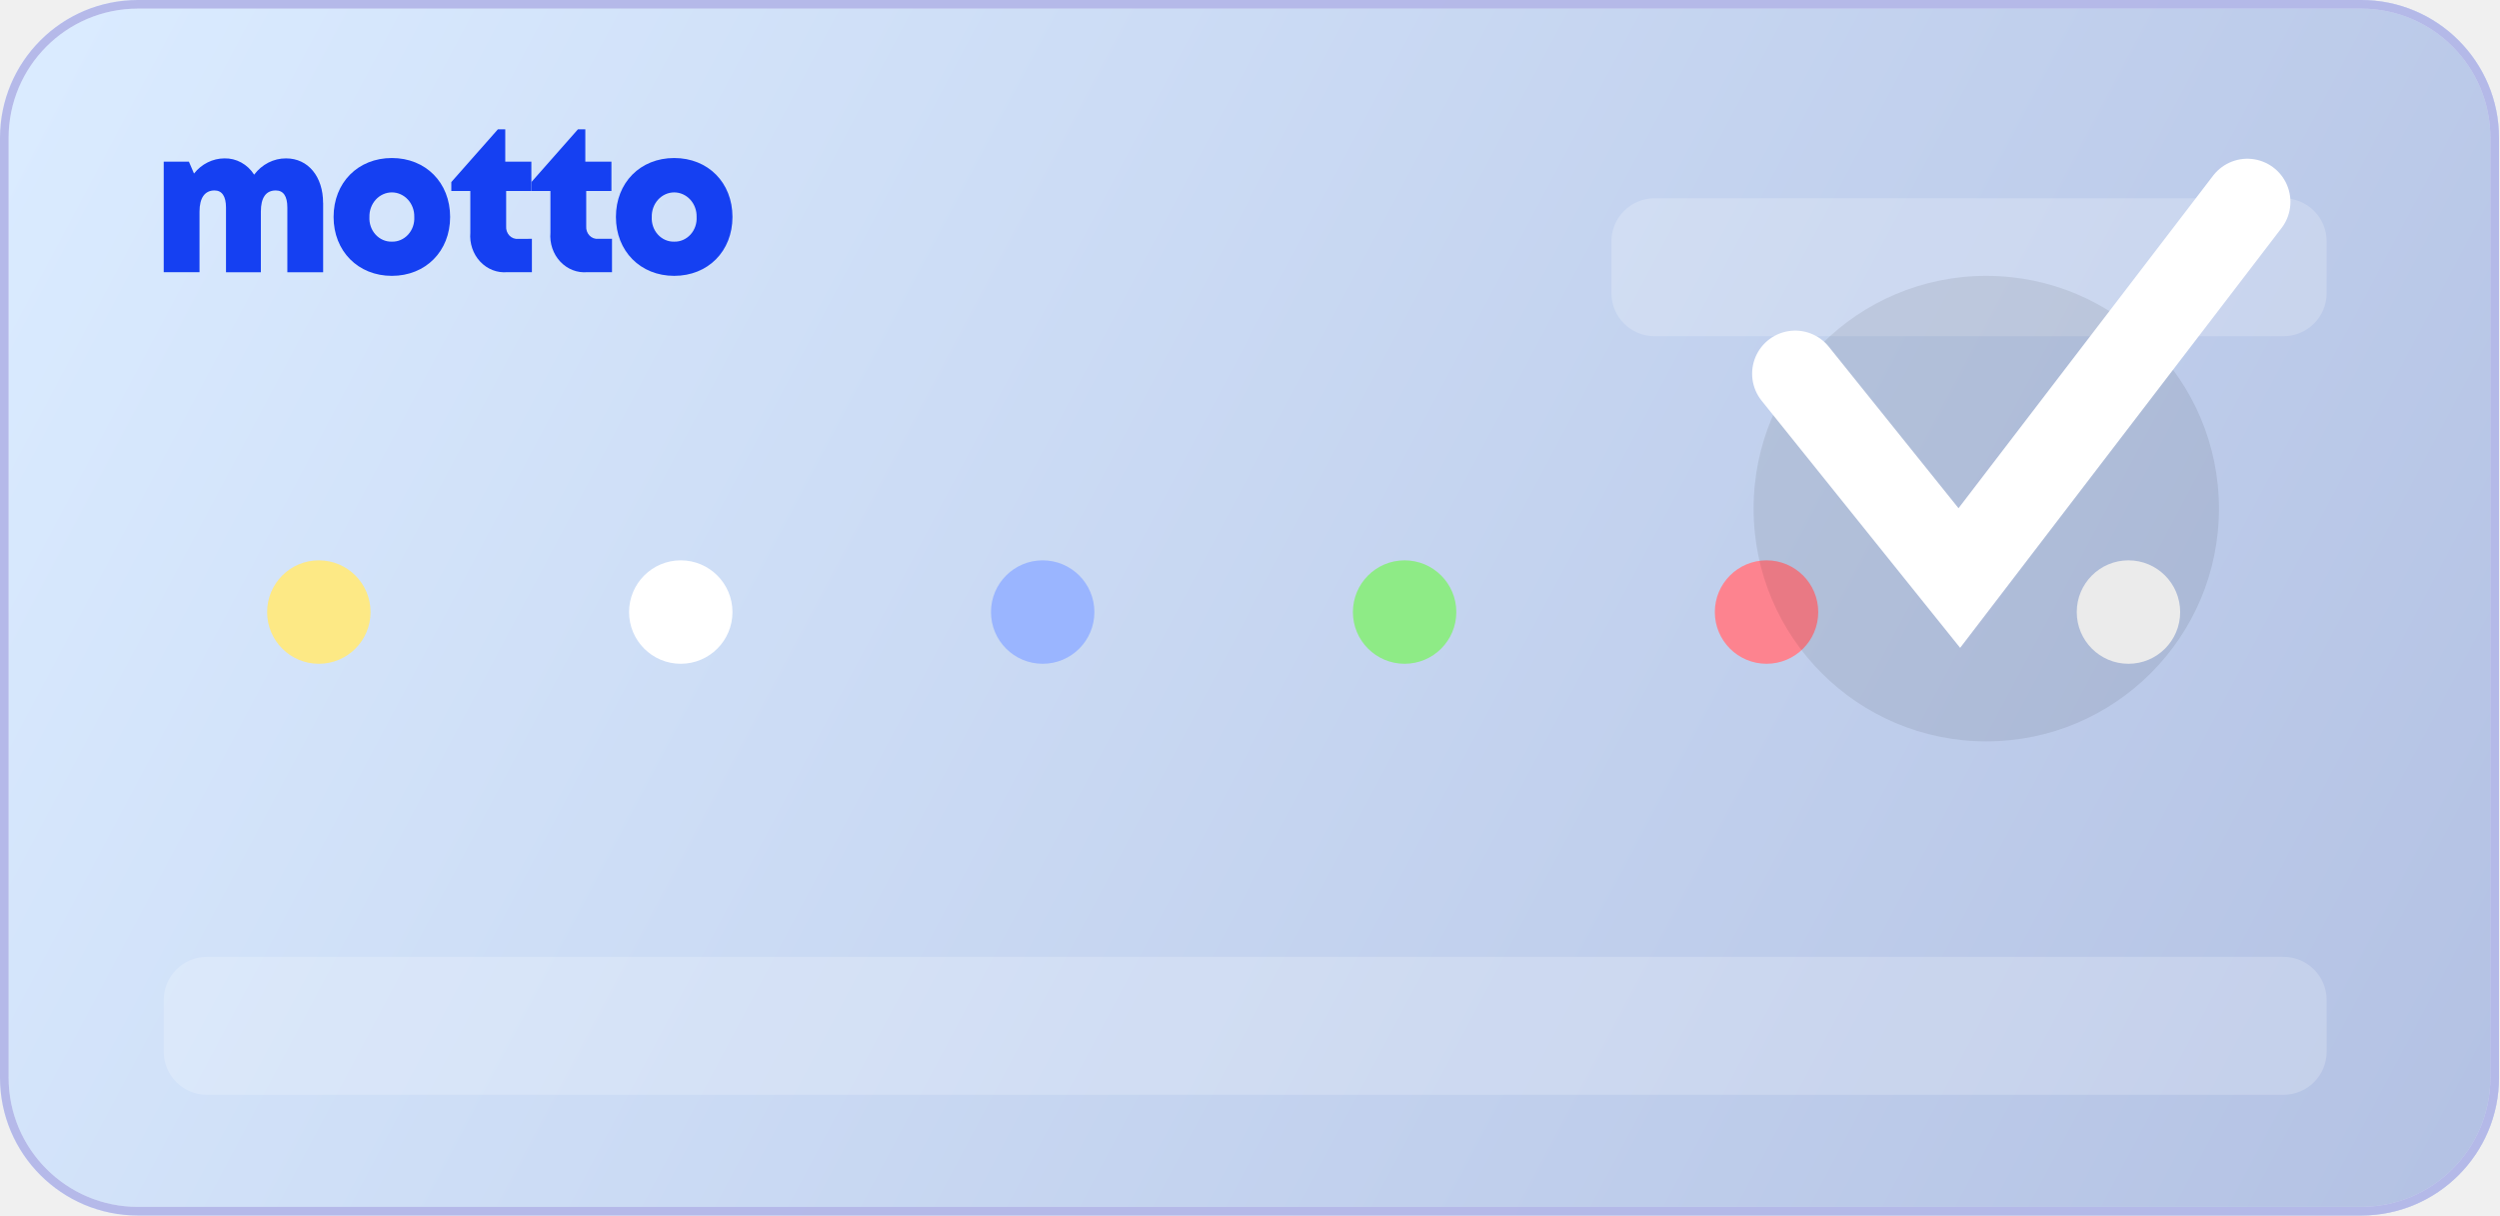
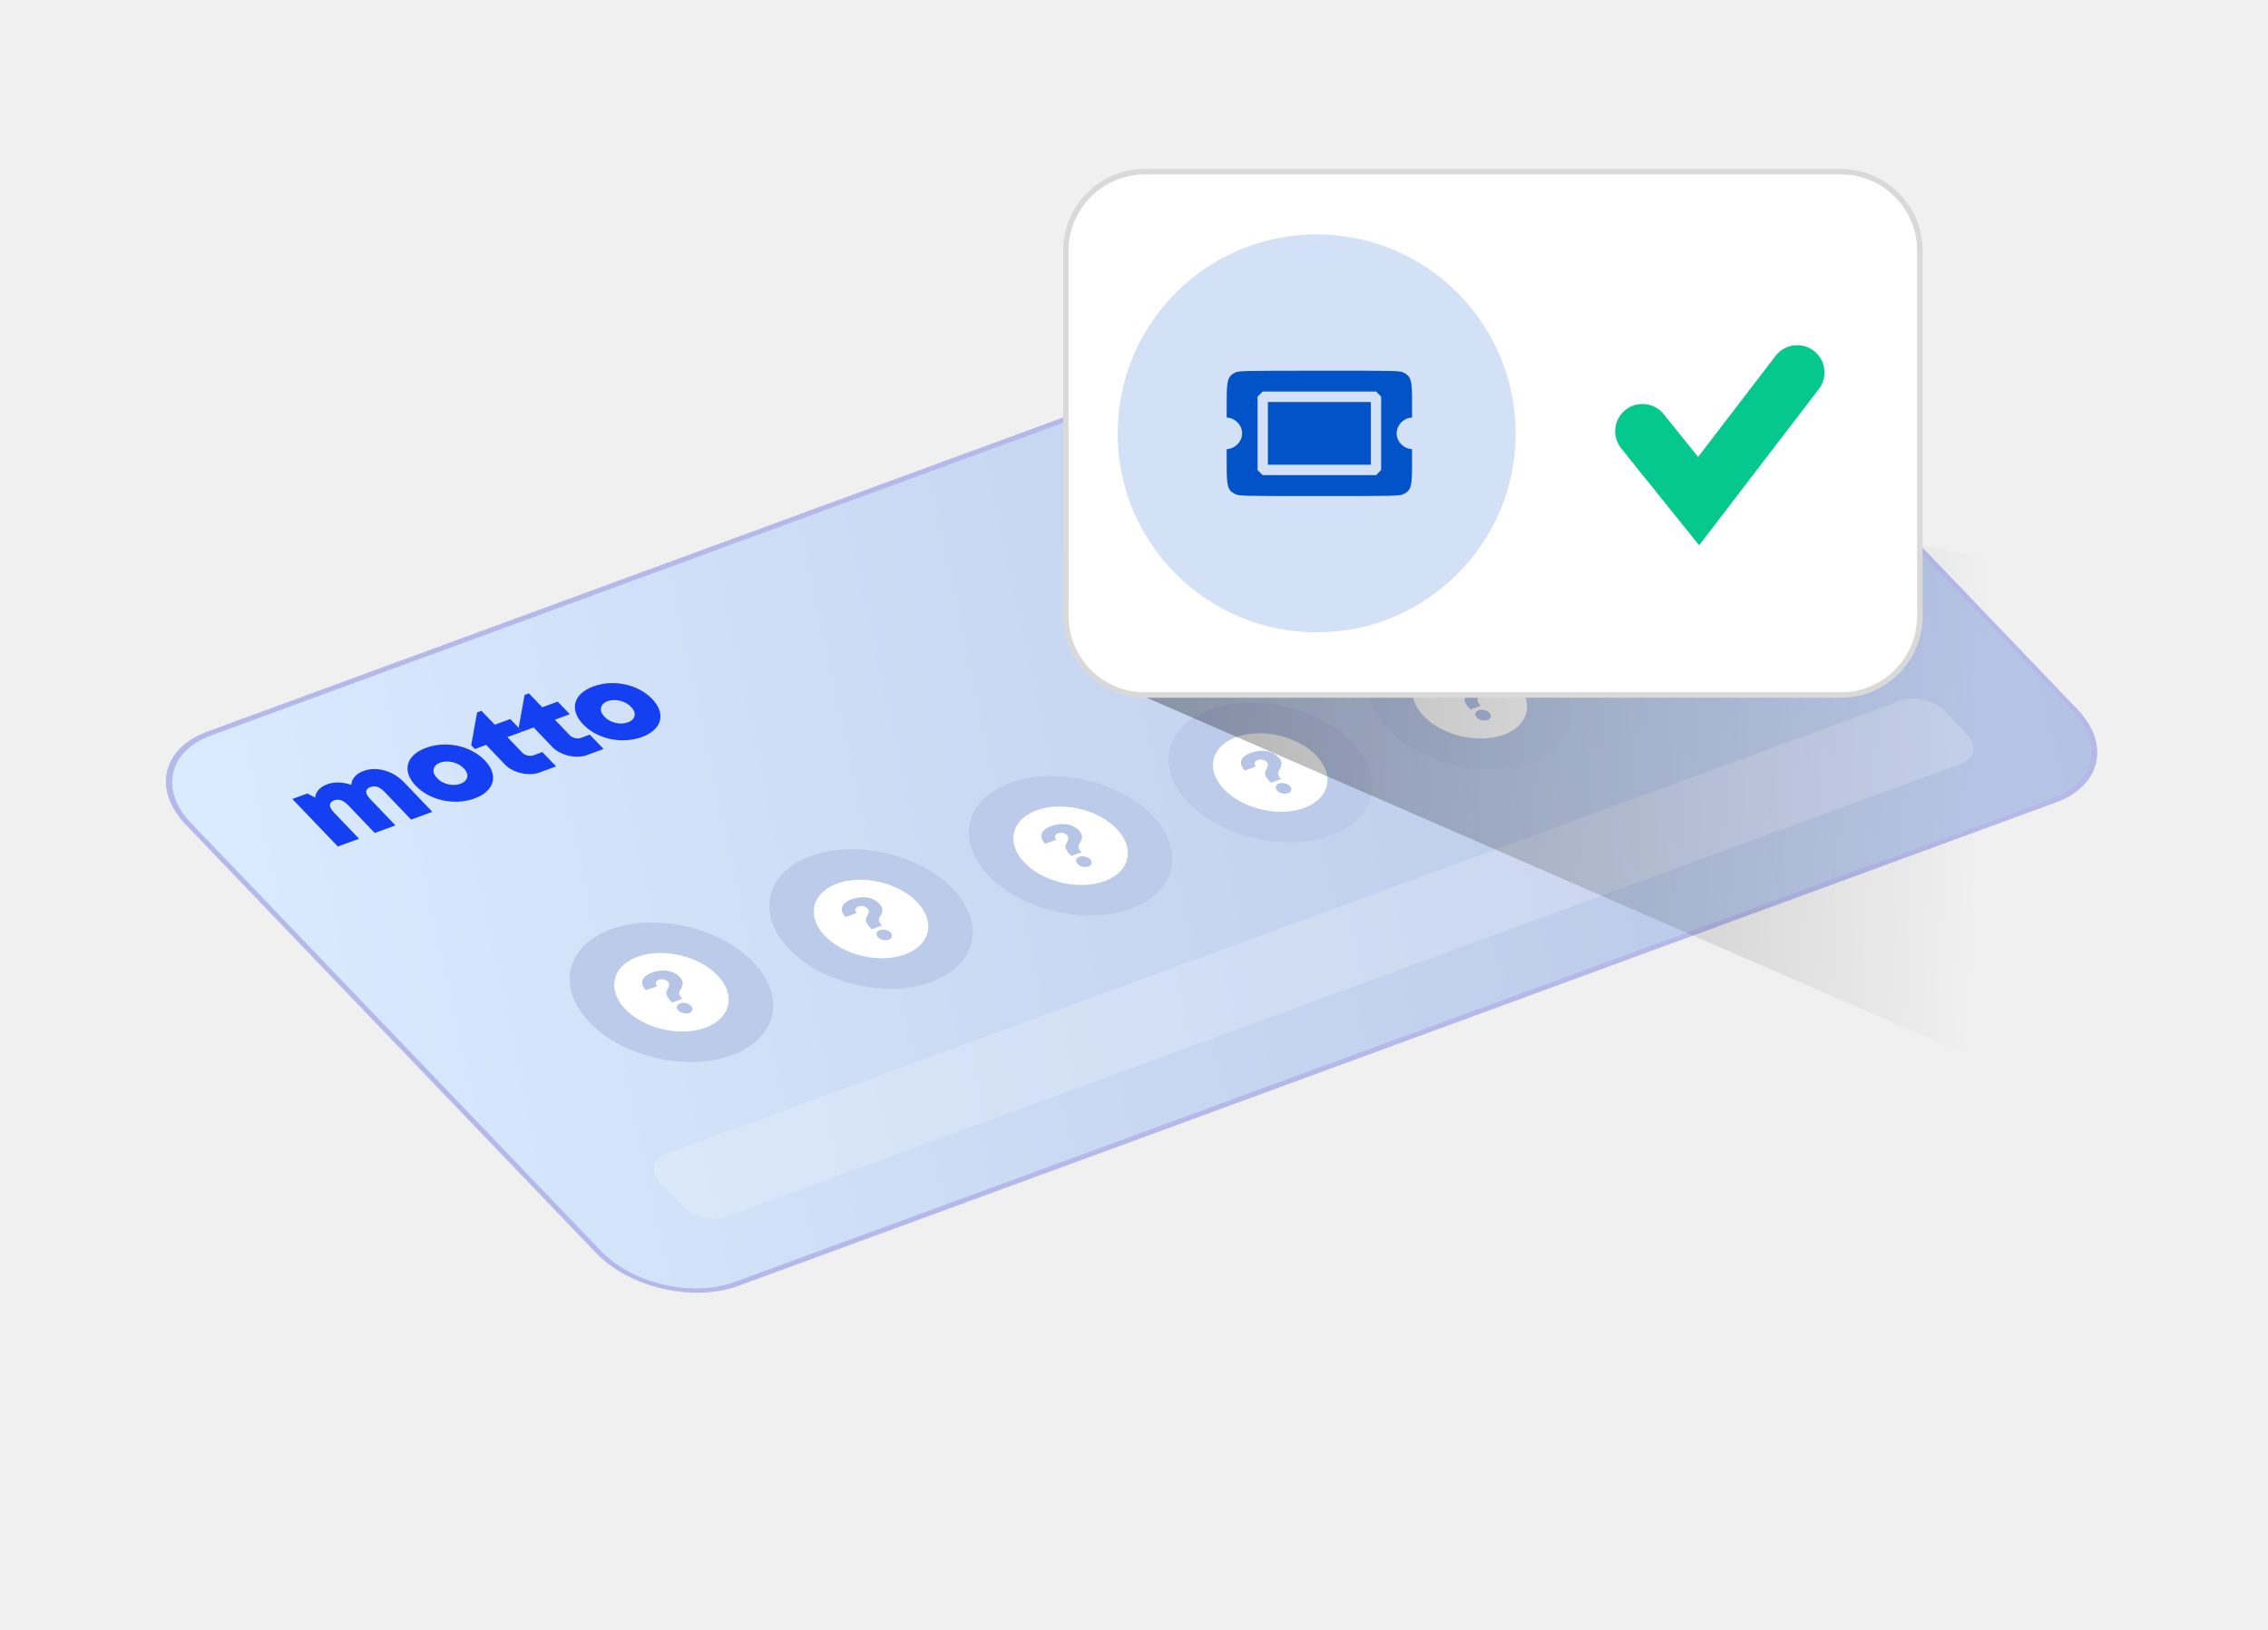
- <svg xmlns="http://www.w3.org/2000/svg" width="290" height="141" viewBox="0 0 290 141" fill="none">
-   <rect width="290" height="141" rx="16" fill="url(#paint0_linear_18_443)" />
-   <rect x="0.5" y="0.5" width="289" height="140" rx="15.5" stroke="white" stroke-opacity="0.96" />
-   <rect x="0.5" y="0.5" width="289" height="140" rx="15.5" stroke="#434EC6" stroke-opacity="0.39" />
-   <rect x="31" y="65" width="12" height="12" rx="6" fill="#FDE985" />
-   <rect x="73" y="65" width="12" height="12" rx="6" fill="white" />
-   <rect x="115" y="65" width="12" height="12" rx="6" fill="#9AB5FF" />
-   <rect x="157" y="65" width="12" height="12" rx="6" fill="#8EEB86" />
-   <rect x="199" y="65" width="12" height="12" rx="6" fill="#FD838F" />
-   <rect x="241" y="65" width="12" height="12" rx="6" fill="white" />
-   <rect x="187" y="23" width="83" height="16" rx="5" fill="white" fill-opacity="0.2" />
-   <rect x="19" y="111" width="251" height="16" rx="5" fill="white" fill-opacity="0.2" />
-   <path d="M37.5 23.533V31.58H33.346V24.08C33.346 22.743 32.883 22.093 32 22.093C30.858 22.093 30.273 22.929 30.273 24.545V31.579H26.227V24.079C26.227 22.78 25.767 22.092 24.897 22.092C23.771 22.092 23.154 22.949 23.154 24.544V31.578H19V18.752H21.921L22.513 20.13C22.946 19.584 23.485 19.143 24.094 18.84C24.703 18.537 25.366 18.377 26.038 18.373C26.717 18.355 27.389 18.519 27.993 18.849C28.597 19.179 29.113 19.664 29.495 20.262C29.938 19.669 30.501 19.192 31.143 18.864C31.784 18.537 32.487 18.369 33.199 18.373C35.782 18.373 37.494 20.513 37.494 23.534" fill="#1540F2" />
-   <path d="M38.712 25.165C38.712 21.188 41.541 18.331 45.474 18.331C49.406 18.331 52.236 21.189 52.236 25.165C52.236 29.141 49.394 32 45.474 32C41.553 32 38.712 29.128 38.712 25.165ZM45.474 28.031C45.826 28.041 46.176 27.973 46.502 27.831C46.828 27.689 47.122 27.477 47.367 27.207C47.612 26.938 47.801 26.617 47.923 26.266C48.045 25.914 48.096 25.54 48.075 25.166C48.085 24.796 48.025 24.428 47.898 24.083C47.772 23.738 47.582 23.423 47.34 23.158C47.097 22.893 46.807 22.682 46.486 22.538C46.166 22.393 45.821 22.319 45.474 22.319C45.126 22.319 44.781 22.393 44.461 22.538C44.14 22.682 43.85 22.893 43.607 23.158C43.365 23.423 43.175 23.738 43.049 24.083C42.922 24.428 42.862 24.796 42.872 25.166C42.851 25.54 42.902 25.914 43.024 26.266C43.146 26.617 43.335 26.938 43.58 27.207C43.825 27.477 44.119 27.689 44.445 27.831C44.771 27.973 45.121 28.041 45.474 28.031Z" fill="#1540F2" />
-   <path d="M61.726 27.703V31.573H58.868C58.291 31.625 57.709 31.542 57.165 31.33C56.621 31.118 56.128 30.781 55.719 30.344C55.31 29.907 54.996 29.38 54.8 28.8C54.603 28.221 54.528 27.602 54.58 26.988V22.153H52.373V21.121L57.78 15H58.633V18.751H61.663V22.153H58.738V26.236C58.722 26.435 58.747 26.635 58.811 26.823C58.876 27.01 58.979 27.18 59.112 27.321C59.245 27.462 59.406 27.569 59.583 27.636C59.76 27.703 59.949 27.728 60.136 27.709L61.726 27.703Z" fill="#1540F2" />
-   <path d="M71.021 27.703V31.573H68.163C67.585 31.625 67.004 31.542 66.46 31.33C65.916 31.118 65.422 30.781 65.014 30.344C64.605 29.907 64.291 29.38 64.095 28.8C63.898 28.221 63.823 27.602 63.875 26.988V22.153H61.668V21.121L67.07 15H67.924V18.751H70.954V22.153H68.029V26.236C68.013 26.434 68.039 26.634 68.104 26.821C68.169 27.008 68.272 27.177 68.405 27.317C68.538 27.457 68.699 27.564 68.875 27.631C69.052 27.698 69.24 27.722 69.426 27.703H71.021Z" fill="#1540F2" />
-   <path d="M71.476 25.165C71.476 21.188 74.305 18.331 78.237 18.331C82.17 18.331 85 21.189 85 25.165C85 29.141 82.158 32 78.237 32C74.317 32 71.476 29.128 71.476 25.165ZM78.237 28.031C78.59 28.041 78.94 27.973 79.266 27.831C79.592 27.689 79.886 27.477 80.131 27.207C80.376 26.938 80.565 26.617 80.687 26.266C80.809 25.914 80.861 25.54 80.839 25.166C80.849 24.796 80.789 24.428 80.662 24.083C80.536 23.738 80.346 23.423 80.104 23.158C79.861 22.893 79.571 22.682 79.25 22.538C78.93 22.393 78.585 22.319 78.237 22.319C77.89 22.319 77.545 22.393 77.225 22.538C76.904 22.682 76.614 22.893 76.371 23.158C76.129 23.423 75.939 23.738 75.813 24.083C75.686 24.428 75.626 24.796 75.636 25.166C75.615 25.54 75.666 25.914 75.788 26.266C75.91 26.617 76.099 26.938 76.344 27.207C76.589 27.477 76.883 27.689 77.209 27.831C77.535 27.973 77.885 28.041 78.237 28.031Z" fill="#1540F2" />
-   <circle cx="230.5" cy="59" r="27" fill="black" fill-opacity="0.08" />
-   <path d="M208.328 43.35L227.374 67.052L260.795 23.414" stroke="white" stroke-width="10" stroke-linecap="round" />
+ <svg xmlns="http://www.w3.org/2000/svg" width="416" height="299" viewBox="0 0 416 299" fill="none">
+   <g clip-path="url(#clip0_28_1104)">
+     <g clip-path="url(#clip1_28_1104)">
+       <rect width="289.423" height="140.803" rx="16" transform="matrix(0.938764 -0.344561 0.691712 0.722173 23 139.724)" fill="url(#paint0_linear_28_1104)" />
+       <rect x="5.707" y="1.322" width="25" height="25" rx="12.5" transform="matrix(0.938764 -0.344561 0.691712 0.722173 96.4982 178.317)" fill="white" stroke="#BCCBEA" stroke-width="7" />
+       <path d="M123.148 183.771C122.779 183.386 122.522 183.06 122.376 182.793C122.232 182.521 122.171 182.286 122.194 182.086C122.216 181.886 122.3 181.671 122.443 181.441C122.618 181.158 122.718 180.913 122.743 180.703C122.772 180.492 122.691 180.287 122.498 180.086C122.294 179.872 122.033 179.736 121.718 179.678C121.399 179.617 121.099 179.639 120.816 179.742C120.632 179.81 120.493 179.906 120.398 180.03C120.299 180.15 120.259 180.289 120.277 180.447C120.292 180.602 120.373 180.759 120.521 180.919L118.48 181.668C118.041 181.197 117.808 180.755 117.783 180.342C117.758 179.924 117.907 179.554 118.228 179.231C118.546 178.905 118.994 178.637 119.571 178.425C120.196 178.195 120.823 178.068 121.451 178.042C122.084 178.014 122.675 178.097 123.225 178.291C123.78 178.484 124.252 178.784 124.643 179.192C125.018 179.584 125.214 179.963 125.231 180.331C125.248 180.698 125.127 181.074 124.87 181.457C124.733 181.659 124.644 181.843 124.601 182.01C124.56 182.172 124.572 182.338 124.638 182.51C124.704 182.681 124.836 182.871 125.035 183.078L125.167 183.216L123.281 183.909L123.148 183.771ZM126.441 185.832C126.231 185.909 125.999 185.941 125.743 185.927C125.488 185.914 125.243 185.858 125.008 185.757C124.772 185.657 124.578 185.523 124.425 185.357C124.269 185.201 124.178 185.036 124.152 184.864C124.125 184.691 124.164 184.532 124.268 184.387C124.372 184.242 124.529 184.131 124.738 184.054C124.939 183.981 125.166 183.951 125.417 183.966C125.672 183.979 125.918 184.033 126.154 184.129C126.394 184.223 126.592 184.348 126.748 184.504C126.901 184.671 126.991 184.842 127.016 185.02C127.038 185.194 126.999 185.355 126.898 185.504C126.794 185.648 126.642 185.758 126.441 185.832Z" fill="#B6C5E6" />
+       <rect x="5.707" y="1.322" width="25" height="25" rx="12.5" transform="matrix(0.938764 -0.344561 0.691712 0.722173 133.11 164.879)" fill="white" stroke="#BCCBEA" stroke-width="7" />
+       <path d="M159.76 170.333C159.391 169.948 159.134 169.622 158.988 169.355C158.844 169.083 158.783 168.848 158.806 168.648C158.828 168.448 158.911 168.233 159.055 168.003C159.23 167.72 159.33 167.475 159.355 167.265C159.384 167.054 159.303 166.849 159.11 166.648C158.905 166.434 158.645 166.298 158.33 166.24C158.011 166.179 157.711 166.201 157.428 166.304C157.244 166.372 157.105 166.468 157.009 166.592C156.911 166.712 156.871 166.851 156.889 167.009C156.904 167.164 156.985 167.321 157.132 167.481L155.092 168.23C154.653 167.759 154.42 167.317 154.395 166.904C154.37 166.486 154.518 166.116 154.84 165.793C155.158 165.467 155.606 165.199 156.183 164.987C156.808 164.757 157.434 164.63 158.063 164.604C158.696 164.576 159.287 164.659 159.837 164.853C160.391 165.046 160.864 165.346 161.255 165.754C161.63 166.146 161.826 166.525 161.843 166.893C161.859 167.26 161.739 167.636 161.482 168.019C161.345 168.221 161.256 168.405 161.213 168.572C161.172 168.734 161.184 168.9 161.25 169.072C161.316 169.243 161.448 169.433 161.647 169.64L161.779 169.778L159.892 170.471L159.76 170.333ZM163.052 172.394C162.843 172.471 162.61 172.503 162.355 172.489C162.1 172.476 161.854 172.42 161.619 172.319C161.384 172.219 161.19 172.085 161.037 171.919C160.881 171.763 160.79 171.598 160.763 171.426C160.737 171.253 160.776 171.094 160.88 170.949C160.984 170.804 161.141 170.693 161.35 170.616C161.551 170.543 161.777 170.513 162.028 170.528C162.284 170.541 162.53 170.595 162.766 170.691C163.006 170.785 163.204 170.91 163.36 171.066C163.513 171.233 163.603 171.404 163.628 171.582C163.65 171.756 163.611 171.917 163.51 172.066C163.406 172.21 163.254 172.32 163.052 172.394Z" fill="#B6C5E6" />
+       <rect x="5.707" y="1.322" width="25" height="25" rx="12.5" transform="matrix(0.938764 -0.344561 0.691712 0.722173 169.722 151.441)" fill="white" stroke="#BCCBEA" stroke-width="7" />
+       <path d="M196.372 156.895C196.003 156.51 195.746 156.184 195.6 155.917C195.456 155.645 195.395 155.41 195.417 155.21C195.44 155.011 195.523 154.795 195.667 154.565C195.842 154.283 195.942 154.037 195.967 153.828C195.996 153.617 195.914 153.411 195.722 153.21C195.517 152.996 195.257 152.86 194.942 152.803C194.623 152.742 194.322 152.763 194.04 152.867C193.856 152.934 193.716 153.03 193.621 153.154C193.523 153.274 193.483 153.414 193.501 153.572C193.516 153.726 193.597 153.883 193.744 154.043L191.703 154.792C191.264 154.321 191.032 153.88 191.006 153.466C190.982 153.048 191.13 152.678 191.452 152.356C191.77 152.03 192.218 151.761 192.795 151.549C193.42 151.32 194.046 151.192 194.675 151.166C195.307 151.138 195.899 151.221 196.449 151.415C197.003 151.608 197.476 151.908 197.867 152.316C198.242 152.708 198.438 153.087 198.454 153.455C198.471 153.822 198.351 154.198 198.094 154.581C197.957 154.783 197.867 154.967 197.825 155.134C197.783 155.296 197.796 155.463 197.862 155.634C197.928 155.806 198.06 155.995 198.259 156.202L198.391 156.341L196.504 157.033L196.372 156.895ZM199.664 158.956C199.455 159.033 199.222 159.065 198.967 159.052C198.711 159.039 198.466 158.982 198.231 158.881C197.996 158.781 197.802 158.647 197.649 158.481C197.493 158.325 197.402 158.16 197.375 157.988C197.349 157.815 197.387 157.656 197.492 157.511C197.596 157.367 197.752 157.256 197.962 157.179C198.163 157.105 198.389 157.075 198.64 157.09C198.896 157.103 199.141 157.157 199.378 157.253C199.618 157.347 199.816 157.472 199.972 157.629C200.125 157.795 200.214 157.967 200.24 158.144C200.262 158.318 200.223 158.48 200.122 158.628C200.018 158.773 199.865 158.882 199.664 158.956Z" fill="#B6C5E6" />
+       <rect x="5.707" y="1.322" width="25" height="25" rx="12.5" transform="matrix(0.938764 -0.344561 0.691712 0.722173 206.334 138.003)" fill="white" stroke="#BCCBEA" stroke-width="7" />
+       <path d="M232.984 143.457C232.615 143.072 232.358 142.746 232.212 142.479C232.067 142.207 232.006 141.972 232.029 141.772C232.052 141.573 232.135 141.357 232.278 141.127C232.453 140.845 232.553 140.599 232.578 140.39C232.608 140.179 232.526 139.973 232.334 139.772C232.129 139.558 231.869 139.422 231.553 139.365C231.235 139.304 230.934 139.325 230.652 139.429C230.468 139.496 230.328 139.592 230.233 139.716C230.135 139.836 230.095 139.976 230.113 140.134C230.128 140.288 230.209 140.445 230.356 140.605L228.315 141.354C227.876 140.883 227.644 140.442 227.618 140.028C227.594 139.61 227.742 139.24 228.063 138.918C228.381 138.592 228.829 138.323 229.407 138.111C230.032 137.882 230.658 137.754 231.287 137.728C231.919 137.7 232.511 137.783 233.061 137.977C233.615 138.17 234.088 138.47 234.479 138.878C234.854 139.27 235.05 139.649 235.066 140.017C235.083 140.384 234.963 140.76 234.706 141.144C234.569 141.345 234.479 141.529 234.437 141.696C234.395 141.858 234.408 142.025 234.474 142.196C234.539 142.368 234.672 142.557 234.87 142.764L235.003 142.903L233.116 143.595L232.984 143.457ZM236.276 145.518C236.066 145.595 235.834 145.627 235.579 145.614C235.323 145.601 235.078 145.544 234.843 145.443C234.608 145.343 234.414 145.21 234.26 145.043C234.105 144.887 234.014 144.722 233.987 144.55C233.961 144.377 233.999 144.218 234.103 144.073C234.207 143.929 234.364 143.818 234.574 143.741C234.775 143.667 235.001 143.637 235.252 143.652C235.507 143.665 235.753 143.719 235.989 143.815C236.23 143.909 236.428 144.034 236.583 144.191C236.737 144.357 236.826 144.529 236.852 144.706C236.874 144.88 236.835 145.042 236.734 145.19C236.63 145.335 236.477 145.444 236.276 145.518Z" fill="#B6C5E6" />
+       <rect x="5.707" y="1.322" width="25" height="25" rx="12.5" transform="matrix(0.938764 -0.344561 0.691712 0.722173 242.945 124.566)" fill="white" stroke="#BCCBEA" stroke-width="7" />
+       <path d="M269.595 130.019C269.227 129.634 268.969 129.308 268.824 129.041C268.679 128.77 268.618 128.534 268.641 128.334C268.664 128.135 268.747 127.92 268.89 127.689C269.065 127.407 269.165 127.161 269.19 126.952C269.219 126.741 269.138 126.535 268.946 126.334C268.741 126.12 268.48 125.985 268.165 125.927C267.846 125.866 267.546 125.887 267.264 125.991C267.08 126.058 266.94 126.154 266.845 126.278C266.746 126.399 266.706 126.538 266.724 126.696C266.74 126.85 266.821 127.008 266.968 127.167L264.927 127.916C264.488 127.446 264.256 127.004 264.23 126.591C264.205 126.173 264.354 125.802 264.675 125.48C264.993 125.154 265.441 124.885 266.019 124.673C266.643 124.444 267.27 124.316 267.898 124.29C268.531 124.262 269.122 124.346 269.672 124.54C270.227 124.732 270.699 125.032 271.09 125.44C271.465 125.832 271.661 126.212 271.678 126.579C271.695 126.947 271.574 127.322 271.317 127.706C271.181 127.907 271.091 128.091 271.048 128.258C271.007 128.42 271.019 128.587 271.085 128.758C271.151 128.93 271.283 129.119 271.482 129.327L271.614 129.465L269.728 130.157L269.595 130.019ZM272.888 132.08C272.678 132.157 272.446 132.189 272.19 132.176C271.935 132.163 271.69 132.106 271.455 132.006C271.22 131.905 271.025 131.772 270.872 131.606C270.716 131.449 270.625 131.285 270.599 131.112C270.572 130.939 270.611 130.781 270.715 130.636C270.819 130.491 270.976 130.38 271.186 130.303C271.387 130.229 271.613 130.2 271.864 130.214C272.119 130.227 272.365 130.282 272.601 130.377C272.842 130.471 273.04 130.597 273.195 130.753C273.348 130.919 273.438 131.091 273.463 131.268C273.486 131.443 273.446 131.604 273.345 131.752C273.241 131.897 273.089 132.006 272.888 132.08Z" fill="#B6C5E6" />
+       <rect x="5.707" y="1.322" width="25" height="25" rx="12.5" transform="matrix(0.938764 -0.344561 0.691712 0.722173 279.557 111.128)" fill="white" stroke="#BCCBEA" stroke-width="7" />
+       <path d="M306.207 116.581C305.838 116.196 305.581 115.87 305.435 115.603C305.291 115.332 305.23 115.096 305.253 114.896C305.275 114.697 305.359 114.482 305.502 114.251C305.677 113.969 305.777 113.723 305.802 113.514C305.831 113.303 305.75 113.097 305.557 112.896C305.352 112.682 305.092 112.547 304.777 112.489C304.458 112.428 304.158 112.449 303.875 112.553C303.691 112.62 303.552 112.716 303.457 112.84C303.358 112.961 303.318 113.1 303.336 113.258C303.351 113.412 303.432 113.57 303.579 113.729L301.539 114.478C301.1 114.008 300.867 113.566 300.842 113.153C300.817 112.735 300.966 112.364 301.287 112.042C301.605 111.716 302.053 111.447 302.63 111.235C303.255 111.006 303.882 110.878 304.51 110.852C305.143 110.824 305.734 110.908 306.284 111.102C306.839 111.294 307.311 111.594 307.702 112.002C308.077 112.394 308.273 112.774 308.29 113.141C308.306 113.509 308.186 113.884 307.929 114.268C307.792 114.469 307.703 114.653 307.66 114.82C307.619 114.982 307.631 115.149 307.697 115.32C307.763 115.492 307.895 115.681 308.094 115.889L308.226 116.027L306.34 116.719L306.207 116.581ZM309.5 118.642C309.29 118.719 309.057 118.751 308.802 118.738C308.547 118.725 308.302 118.668 308.067 118.568C307.831 118.467 307.637 118.334 307.484 118.168C307.328 118.011 307.237 117.847 307.211 117.674C307.184 117.501 307.223 117.343 307.327 117.198C307.431 117.053 307.588 116.942 307.797 116.865C307.998 116.791 308.224 116.762 308.476 116.776C308.731 116.789 308.977 116.844 309.213 116.939C309.453 117.033 309.651 117.159 309.807 117.315C309.96 117.481 310.05 117.653 310.075 117.83C310.097 118.005 310.058 118.166 309.957 118.314C309.853 118.459 309.701 118.568 309.5 118.642Z" fill="#B6C5E6" />
+       <rect width="83" height="16" rx="5" transform="matrix(0.938764 -0.344561 0.691712 0.722173 214.458 91.9011)" fill="white" fill-opacity="0.2" />
+       <rect width="251" height="16" rx="5" transform="matrix(0.938764 -0.344561 0.691712 0.722173 117.617 213.338)" fill="white" fill-opacity="0.2" />
+       <path d="M74.065 143.461L79.303 148.93L75.412 150.359L70.529 145.261C69.659 144.352 68.802 144.07 67.975 144.374C66.905 144.767 66.9 145.536 67.952 146.634L72.531 151.415L68.74 152.806L63.858 147.709C63.012 146.826 62.134 146.517 61.319 146.816C60.264 147.203 60.244 147.998 61.282 149.081L65.861 153.862L61.969 155.29L53.619 146.573L56.356 145.568L57.808 146.302C57.858 145.781 58.077 145.297 58.449 144.881C58.822 144.466 59.34 144.129 59.967 143.895C60.591 143.65 61.327 143.53 62.108 143.546C62.889 143.563 63.689 143.716 64.435 143.99C64.464 143.435 64.681 142.917 65.069 142.474C65.457 142.031 66.006 141.675 66.675 141.433C69.096 140.544 72.093 141.411 74.06 143.464" fill="#1540F2" />
+       <path d="M76.262 144.153C73.673 141.45 74.463 138.536 78.148 137.183C81.833 135.831 86.344 136.8 88.933 139.503C91.521 142.205 90.72 145.126 87.047 146.474C83.374 147.822 78.843 146.847 76.262 144.153ZM84.463 143.776C84.799 143.662 85.083 143.495 85.296 143.287C85.509 143.079 85.647 142.833 85.701 142.566C85.755 142.298 85.723 142.015 85.609 141.734C85.494 141.454 85.299 141.181 85.035 140.935C84.803 140.68 84.507 140.45 84.165 140.259C83.822 140.068 83.439 139.92 83.039 139.823C82.639 139.726 82.23 139.682 81.836 139.694C81.442 139.707 81.071 139.775 80.745 139.894C80.419 140.014 80.144 140.183 79.938 140.391C79.731 140.599 79.597 140.842 79.542 141.106C79.488 141.37 79.515 141.649 79.621 141.927C79.727 142.205 79.911 142.476 80.161 142.724C80.384 142.985 80.676 143.222 81.019 143.419C81.362 143.616 81.748 143.769 82.153 143.868C82.558 143.967 82.972 144.01 83.37 143.994C83.767 143.978 84.14 143.904 84.463 143.776Z" fill="#1540F2" />
+       <path d="M99.477 137.965L101.996 140.595L99.319 141.578C98.812 141.812 98.213 141.955 97.565 141.998C96.917 142.041 96.235 141.982 95.568 141.826C94.9 141.669 94.263 141.419 93.702 141.092C93.14 140.766 92.667 140.371 92.316 139.936L89.168 136.65L87.1 137.409L86.428 136.707L87.509 130.688L88.309 130.394L90.751 132.943L93.59 131.902L95.805 134.214L93.064 135.22L95.722 137.995C95.836 138.136 95.99 138.263 96.173 138.369C96.356 138.474 96.562 138.554 96.779 138.604C96.996 138.654 97.216 138.671 97.426 138.656C97.635 138.641 97.828 138.593 97.99 138.515L99.477 137.965Z" fill="#1540F2" />
+       <path d="M108.185 134.769L110.705 137.399L108.027 138.382C107.52 138.616 106.921 138.759 106.273 138.802C105.625 138.845 104.944 138.786 104.276 138.629C103.609 138.473 102.972 138.222 102.41 137.896C101.848 137.57 101.375 137.175 101.024 136.74L97.877 133.453L95.808 134.212L95.137 133.511L96.214 127.493L97.013 127.199L99.455 129.749L102.294 128.707L104.509 131.019L101.768 132.025L104.426 134.8C104.541 134.94 104.695 135.067 104.878 135.172C105.06 135.277 105.267 135.356 105.483 135.406C105.699 135.455 105.919 135.473 106.128 135.457C106.337 135.442 106.529 135.394 106.691 135.317L108.185 134.769Z" fill="#1540F2" />
+       <path d="M106.959 132.887C104.37 130.183 105.16 127.269 108.844 125.916C112.529 124.564 117.041 125.534 119.629 128.236C122.218 130.938 121.416 133.859 117.744 135.207C114.071 136.555 109.539 135.581 106.959 132.887ZM115.159 132.51C115.496 132.395 115.78 132.229 115.993 132.02C116.206 131.812 116.344 131.566 116.398 131.299C116.451 131.031 116.42 130.748 116.305 130.468C116.191 130.187 115.995 129.914 115.731 129.668C115.5 129.413 115.204 129.183 114.861 128.992C114.518 128.801 114.136 128.653 113.736 128.556C113.336 128.459 112.926 128.415 112.532 128.428C112.138 128.44 111.767 128.508 111.441 128.627C111.115 128.747 110.841 128.916 110.634 129.124C110.428 129.332 110.293 129.575 110.239 129.839C110.184 130.103 110.211 130.382 110.317 130.66C110.424 130.938 110.607 131.209 110.857 131.457C111.08 131.718 111.373 131.955 111.716 132.152C112.059 132.349 112.445 132.502 112.849 132.601C113.254 132.7 113.668 132.743 114.066 132.727C114.464 132.712 114.836 132.637 115.159 132.51Z" fill="#1540F2" />
+     </g>
+     <rect x="0.815" y="0.189" width="288.423" height="139.803" rx="15.5" transform="matrix(0.938764 -0.344561 0.691712 0.722173 22.9193 140.057)" stroke="white" stroke-opacity="0.96" />
+     <rect x="0.815" y="0.189" width="288.423" height="139.803" rx="15.5" transform="matrix(0.938764 -0.344561 0.691712 0.722173 22.9193 140.057)" stroke="#434EC6" stroke-opacity="0.39" />
+     <path d="M200.496 123.719L394.7 208.262L418.221 112.785L295.898 89.068L200.496 123.719Z" fill="url(#paint1_linear_28_1104)" />
+     <rect x="195" y="31" width="157.645" height="97" rx="15" fill="white" />
+     <rect x="195.5" y="31.5" width="156.645" height="96" rx="14.5" stroke="black" stroke-opacity="0.15" />
+     <rect x="205" y="43" width="73" height="73" rx="36.5" fill="#D3E1F7" />
+     <path fill-rule="evenodd" clip-rule="evenodd" d="M226.466 68.388C225.209 69.062 225 69.782 225 73.428V76.578L225.664 76.704C226.051 76.778 226.599 77.106 226.977 77.49C228.108 78.638 228.108 80.355 226.977 81.503C226.599 81.887 226.051 82.215 225.664 82.289L225 82.415V85.565C225 89.249 225.206 89.941 226.506 90.614C227.234 90.991 227.592 91 242 91C256.408 91 256.766 90.991 257.494 90.614C258.794 89.941 259 89.249 259 85.565V82.415L258.336 82.289C257.949 82.215 257.401 81.887 257.023 81.503C255.892 80.355 255.892 78.638 257.023 77.49C257.401 77.106 257.949 76.778 258.336 76.704L259 76.578V73.428C259 69.744 258.794 69.052 257.494 68.379C256.765 68.002 256.417 67.993 241.96 68.002C227.61 68.01 227.151 68.021 226.466 68.388ZM231.13 72.298L230.667 72.769V79.497V86.224L231.13 86.695L231.594 87.165H242H252.406L252.87 86.695L253.333 86.224V79.497V72.769L252.87 72.298L252.406 71.828H242H231.594L231.13 72.298ZM232.556 79.497V85.248H242H251.444V79.497V73.745H242H232.556V79.497Z" fill="#0252C8" />
+     <path d="M301.26 79.111L311.563 91.934L329.645 68.326" stroke="#04C88D" stroke-width="10" stroke-linecap="round" />
+   </g>
  <defs>
-     <linearGradient id="paint0_linear_18_443" x1="6.174" y1="5.468" x2="283.621" y2="152.73" gradientUnits="userSpaceOnUse">
+     <linearGradient id="paint0_linear_28_1104" x1="6.162" y1="5.461" x2="283.129" y2="152.381" gradientUnits="userSpaceOnUse">
      <stop stop-color="#DAEBFF" />
      <stop offset="1" stop-color="#B3C1E3" />
    </linearGradient>
+     <linearGradient id="paint1_linear_28_1104" x1="201.005" y1="126.036" x2="364.242" y2="134.372" gradientUnits="userSpaceOnUse">
+       <stop stop-opacity="0.33" />
+       <stop offset="1" stop-opacity="0" />
+     </linearGradient>
+     <clipPath id="clip0_28_1104">
+       <rect width="416" height="299" fill="white" />
+     </clipPath>
+     <clipPath id="clip1_28_1104">
+       <rect width="289.423" height="140.803" rx="16" transform="matrix(0.938764 -0.344561 0.691712 0.722173 23 139.724)" fill="white" />
+     </clipPath>
  </defs>
</svg>
